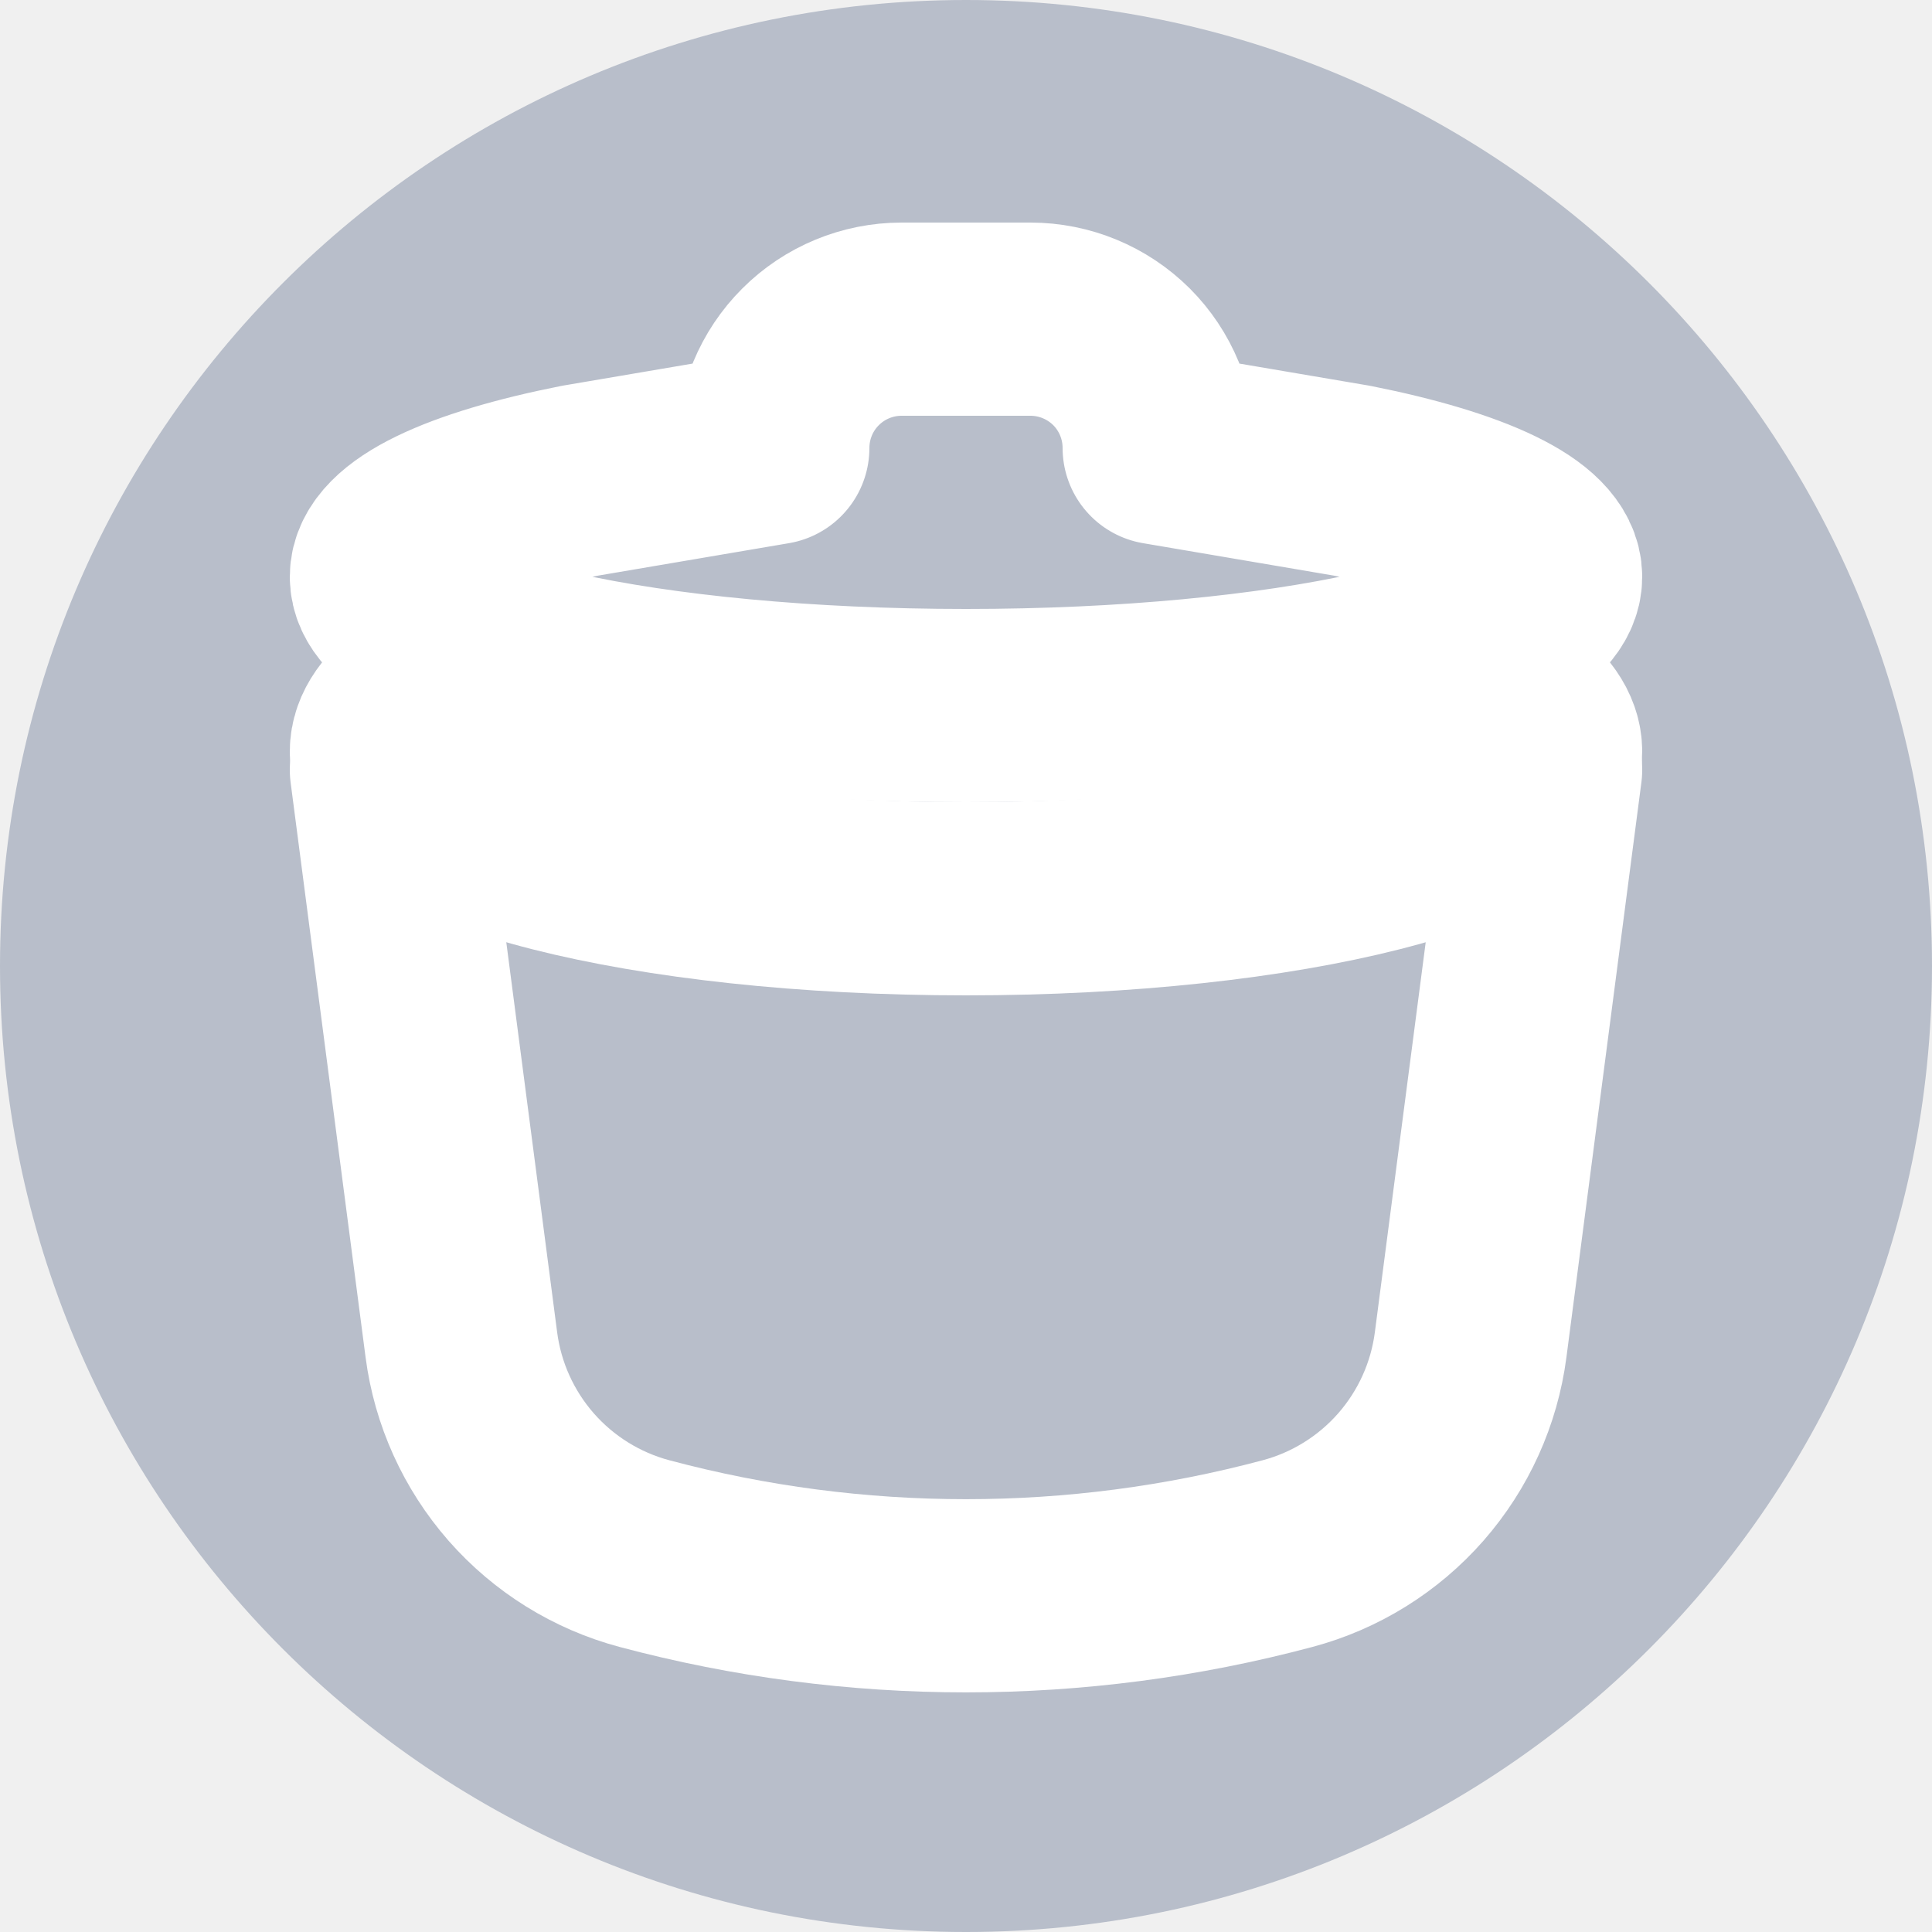
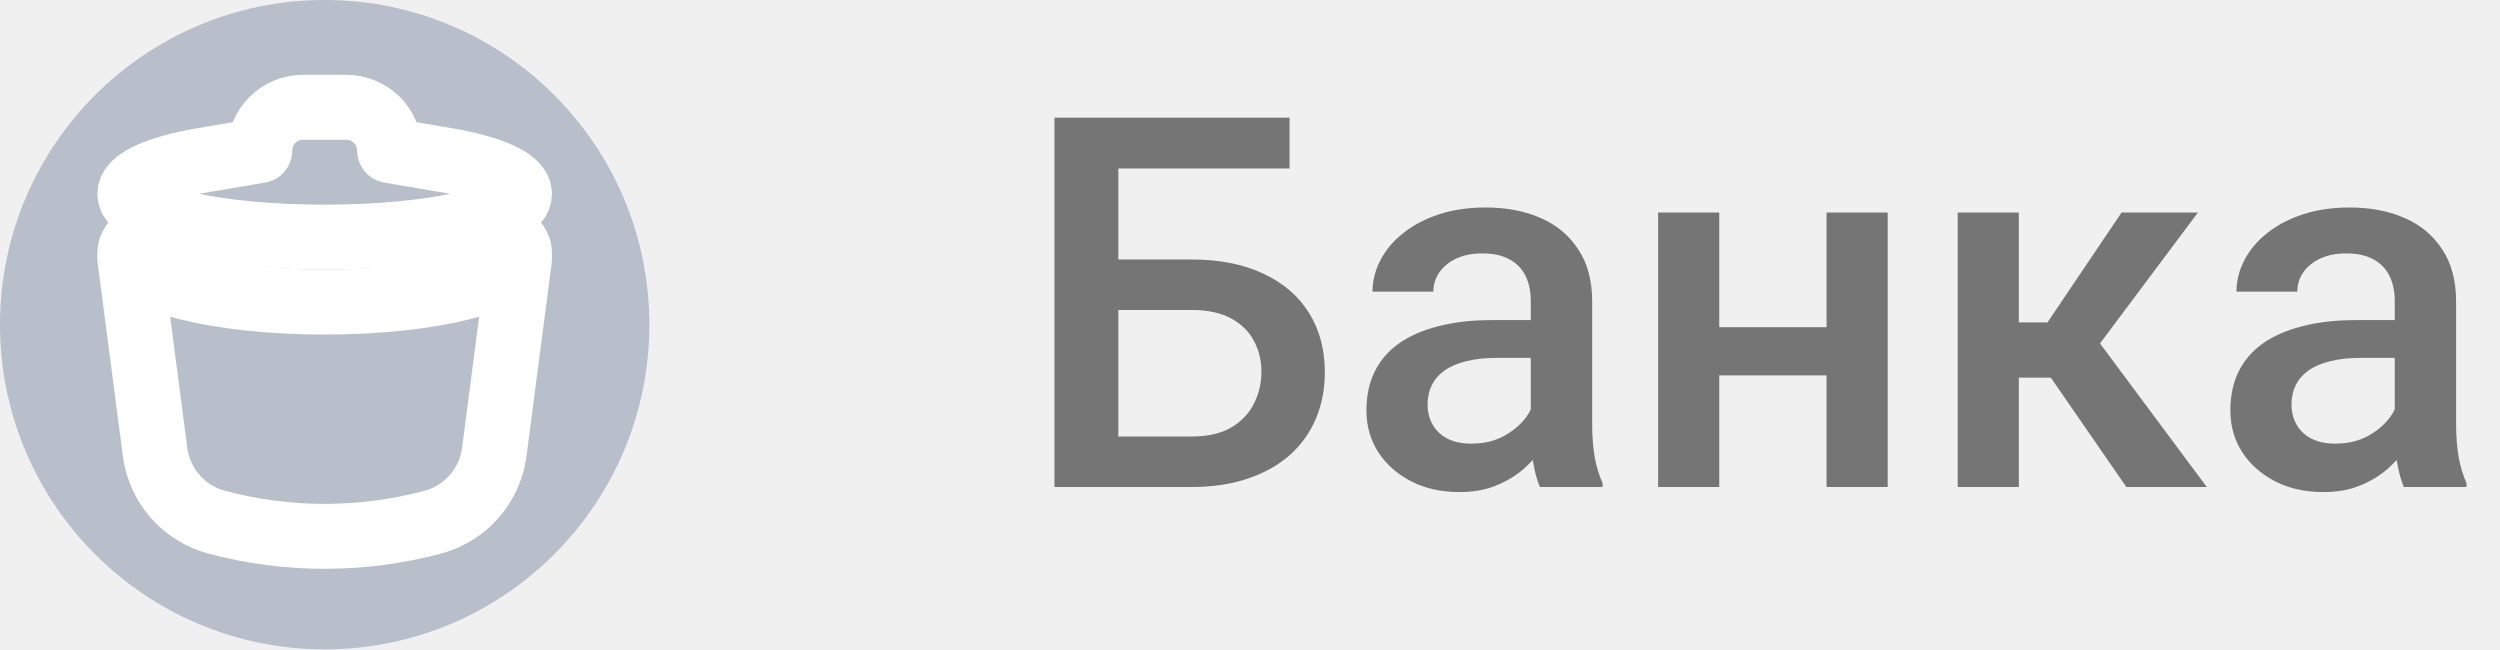
- <svg xmlns="http://www.w3.org/2000/svg" width="20" height="20" viewBox="0 0 20 20" fill="none">
+ <svg xmlns="http://www.w3.org/2000/svg" width="77" height="20" viewBox="0 0 77 20" fill="none">
+   <path d="M39.719 3.625V5.188H34.43V15H32.477V3.625H39.719ZM33.836 7.992H36.695C37.56 7.992 38.3 8.138 38.914 8.43C39.529 8.716 39.997 9.12 40.32 9.641C40.643 10.162 40.805 10.768 40.805 11.461C40.805 11.982 40.714 12.458 40.531 12.891C40.349 13.323 40.081 13.698 39.727 14.016C39.372 14.328 38.94 14.57 38.43 14.742C37.925 14.914 37.346 15 36.695 15H32.477V3.625H34.445V13.445H36.695C37.19 13.445 37.596 13.354 37.914 13.172C38.232 12.984 38.466 12.74 38.617 12.438C38.773 12.135 38.852 11.805 38.852 11.445C38.852 11.096 38.773 10.779 38.617 10.492C38.466 10.206 38.232 9.977 37.914 9.805C37.596 9.633 37.19 9.547 36.695 9.547H33.836V7.992ZM47.148 13.305V9.273C47.148 8.971 47.094 8.711 46.984 8.492C46.875 8.273 46.708 8.104 46.484 7.984C46.266 7.865 45.99 7.805 45.656 7.805C45.349 7.805 45.083 7.857 44.859 7.961C44.635 8.065 44.461 8.206 44.336 8.383C44.211 8.56 44.148 8.76 44.148 8.984H42.273C42.273 8.651 42.354 8.328 42.516 8.016C42.677 7.703 42.911 7.424 43.219 7.18C43.526 6.935 43.893 6.742 44.32 6.602C44.747 6.461 45.227 6.391 45.758 6.391C46.393 6.391 46.956 6.497 47.445 6.711C47.94 6.924 48.328 7.247 48.609 7.68C48.896 8.107 49.039 8.643 49.039 9.289V13.047C49.039 13.432 49.065 13.779 49.117 14.086C49.175 14.388 49.255 14.651 49.359 14.875V15H47.43C47.341 14.797 47.271 14.539 47.219 14.227C47.172 13.909 47.148 13.602 47.148 13.305ZM47.422 9.859L47.438 11.023H46.086C45.737 11.023 45.43 11.057 45.164 11.125C44.898 11.188 44.677 11.281 44.5 11.406C44.323 11.531 44.19 11.682 44.102 11.859C44.013 12.037 43.969 12.237 43.969 12.461C43.969 12.685 44.021 12.891 44.125 13.078C44.229 13.26 44.38 13.404 44.578 13.508C44.781 13.612 45.026 13.664 45.312 13.664C45.698 13.664 46.034 13.586 46.32 13.43C46.612 13.268 46.841 13.073 47.008 12.844C47.175 12.609 47.263 12.388 47.273 12.18L47.883 13.016C47.82 13.229 47.714 13.458 47.562 13.703C47.411 13.948 47.214 14.182 46.969 14.406C46.729 14.625 46.44 14.805 46.102 14.945C45.768 15.086 45.383 15.156 44.945 15.156C44.393 15.156 43.901 15.047 43.469 14.828C43.036 14.604 42.698 14.305 42.453 13.93C42.208 13.55 42.086 13.12 42.086 12.641C42.086 12.193 42.169 11.797 42.336 11.453C42.508 11.104 42.758 10.812 43.086 10.578C43.419 10.344 43.825 10.167 44.305 10.047C44.784 9.922 45.331 9.859 45.945 9.859H47.422ZM56.781 10.078V11.562H52.406V10.078H56.781ZM52.953 6.547V15H51.07V6.547H52.953ZM58.141 6.547V15H56.258V6.547H58.141ZM62.18 6.547V15H60.297V6.547H62.18ZM67.695 6.547L63.891 11.633H61.742L61.492 9.93H63.062L65.344 6.547H67.695ZM65.492 15L62.945 11.312L64.43 10.242L67.969 15H65.492ZM73.758 13.305V9.273C73.758 8.971 73.703 8.711 73.594 8.492C73.484 8.273 73.318 8.104 73.094 7.984C72.875 7.865 72.599 7.805 72.266 7.805C71.958 7.805 71.693 7.857 71.469 7.961C71.245 8.065 71.07 8.206 70.945 8.383C70.82 8.56 70.758 8.76 70.758 8.984H68.883C68.883 8.651 68.963 8.328 69.125 8.016C69.287 7.703 69.521 7.424 69.828 7.18C70.135 6.935 70.503 6.742 70.93 6.602C71.357 6.461 71.836 6.391 72.367 6.391C73.003 6.391 73.565 6.497 74.055 6.711C74.549 6.924 74.938 7.247 75.219 7.68C75.505 8.107 75.648 8.643 75.648 9.289V13.047C75.648 13.432 75.674 13.779 75.727 14.086C75.784 14.388 75.865 14.651 75.969 14.875V15H74.039C73.951 14.797 73.88 14.539 73.828 14.227C73.781 13.909 73.758 13.602 73.758 13.305ZM74.031 9.859L74.047 11.023H72.695C72.346 11.023 72.039 11.057 71.773 11.125C71.508 11.188 71.287 11.281 71.109 11.406C70.932 11.531 70.799 11.682 70.711 11.859C70.622 12.037 70.578 12.237 70.578 12.461C70.578 12.685 70.63 12.891 70.734 13.078C70.838 13.26 70.99 13.404 71.188 13.508C71.391 13.612 71.635 13.664 71.922 13.664C72.307 13.664 72.643 13.586 72.93 13.43C73.221 13.268 73.451 13.073 73.617 12.844C73.784 12.609 73.872 12.388 73.883 12.18L74.492 13.016C74.43 13.229 74.323 13.458 74.172 13.703C74.021 13.948 73.823 14.182 73.578 14.406C73.338 14.625 73.049 14.805 72.711 14.945C72.378 15.086 71.992 15.156 71.555 15.156C71.003 15.156 70.51 15.047 70.078 14.828C69.646 14.604 69.307 14.305 69.062 13.93C68.818 13.55 68.695 13.12 68.695 12.641C68.695 12.193 68.779 11.797 68.945 11.453C69.117 11.104 69.367 10.812 69.695 10.578C70.029 10.344 70.435 10.167 70.914 10.047C71.393 9.922 71.94 9.859 72.555 9.859H74.031Z" fill="#757575" />
  <circle cx="10" cy="10" r="10" fill="#B8BECA" />
-   <path d="M4 7.97L4.776 13.921C4.842 14.429 5.058 14.905 5.395 15.29C5.733 15.675 6.177 15.951 6.672 16.083V16.083C8.852 16.665 11.147 16.665 13.328 16.083C13.823 15.951 14.267 15.675 14.605 15.29C14.942 14.905 15.158 14.429 15.224 13.921L16 7.97" stroke="white" stroke-width="2" stroke-linecap="round" stroke-linejoin="round" />
-   <path d="M5.357 6.814C4.509 7.078 4 7.414 4 7.78C4 8.622 6.687 9.304 10 9.304C13.313 9.304 16 8.622 16 7.78C16 7.413 15.491 7.077 14.642 6.814" stroke="white" stroke-width="2" stroke-linecap="round" stroke-linejoin="round" />
+   <path d="M4 7.971L4.776 13.921C4.842 14.429 5.058 14.905 5.395 15.29C5.733 15.675 6.177 15.951 6.672 16.083V16.083C8.852 16.665 11.147 16.665 13.328 16.083C13.823 15.951 14.267 15.675 14.605 15.29C14.942 14.905 15.158 14.429 15.224 13.921L16 7.971" stroke="white" stroke-width="2" stroke-linecap="round" stroke-linejoin="round" />
+   <path d="M5.357 6.815C4.509 7.078 4 7.414 4 7.78C4 8.622 6.687 9.304 10 9.304C13.313 9.304 16 8.622 16 7.78C16 7.413 15.491 7.077 14.642 6.815" stroke="white" stroke-width="2" stroke-linecap="round" stroke-linejoin="round" />
  <path d="M8 4.637L6 4.977C4.773 5.22 4 5.575 4 5.971C4 6.707 6.687 7.304 10 7.304C13.313 7.304 16 6.707 16 5.971C16 5.576 15.227 5.221 14 4.977L12 4.637M12 4.637C12 4.284 11.86 3.944 11.61 3.694C11.359 3.444 11.02 3.304 10.667 3.304H9.333C8.98 3.304 8.641 3.444 8.391 3.694C8.14 3.944 8 4.284 8 4.637V4.637" stroke="white" stroke-width="2" stroke-linecap="round" stroke-linejoin="round" />
</svg>
